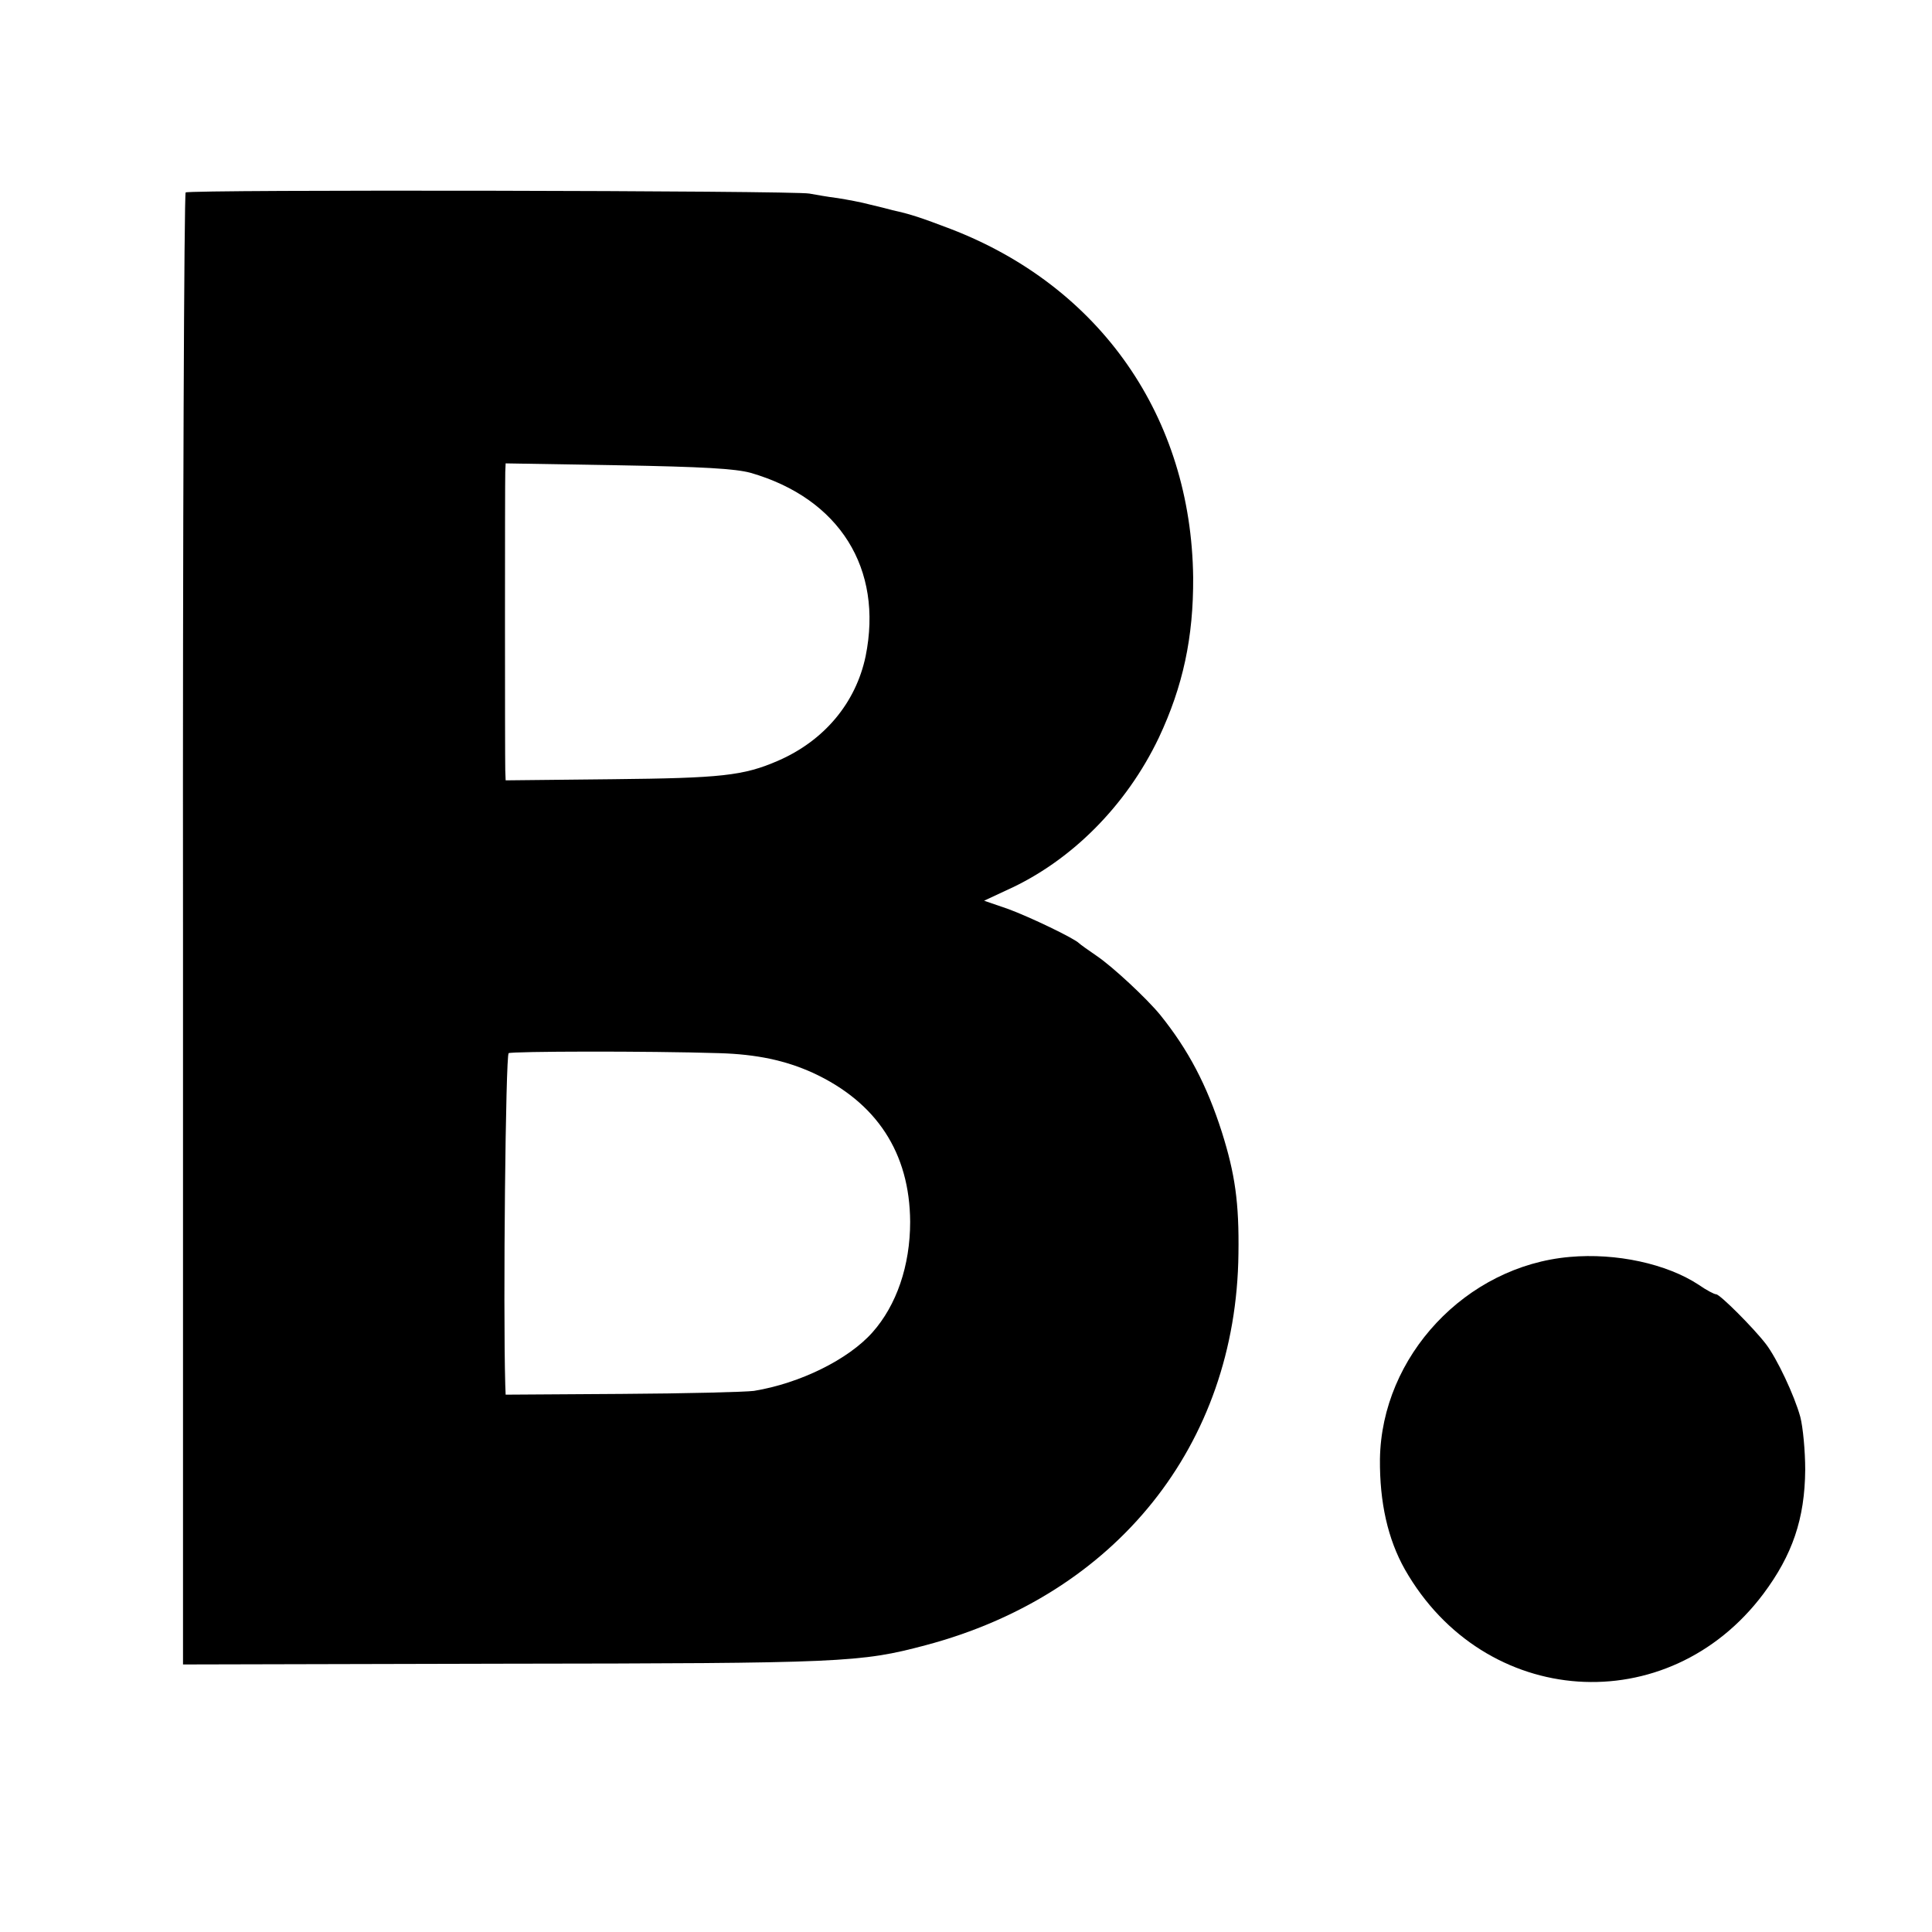
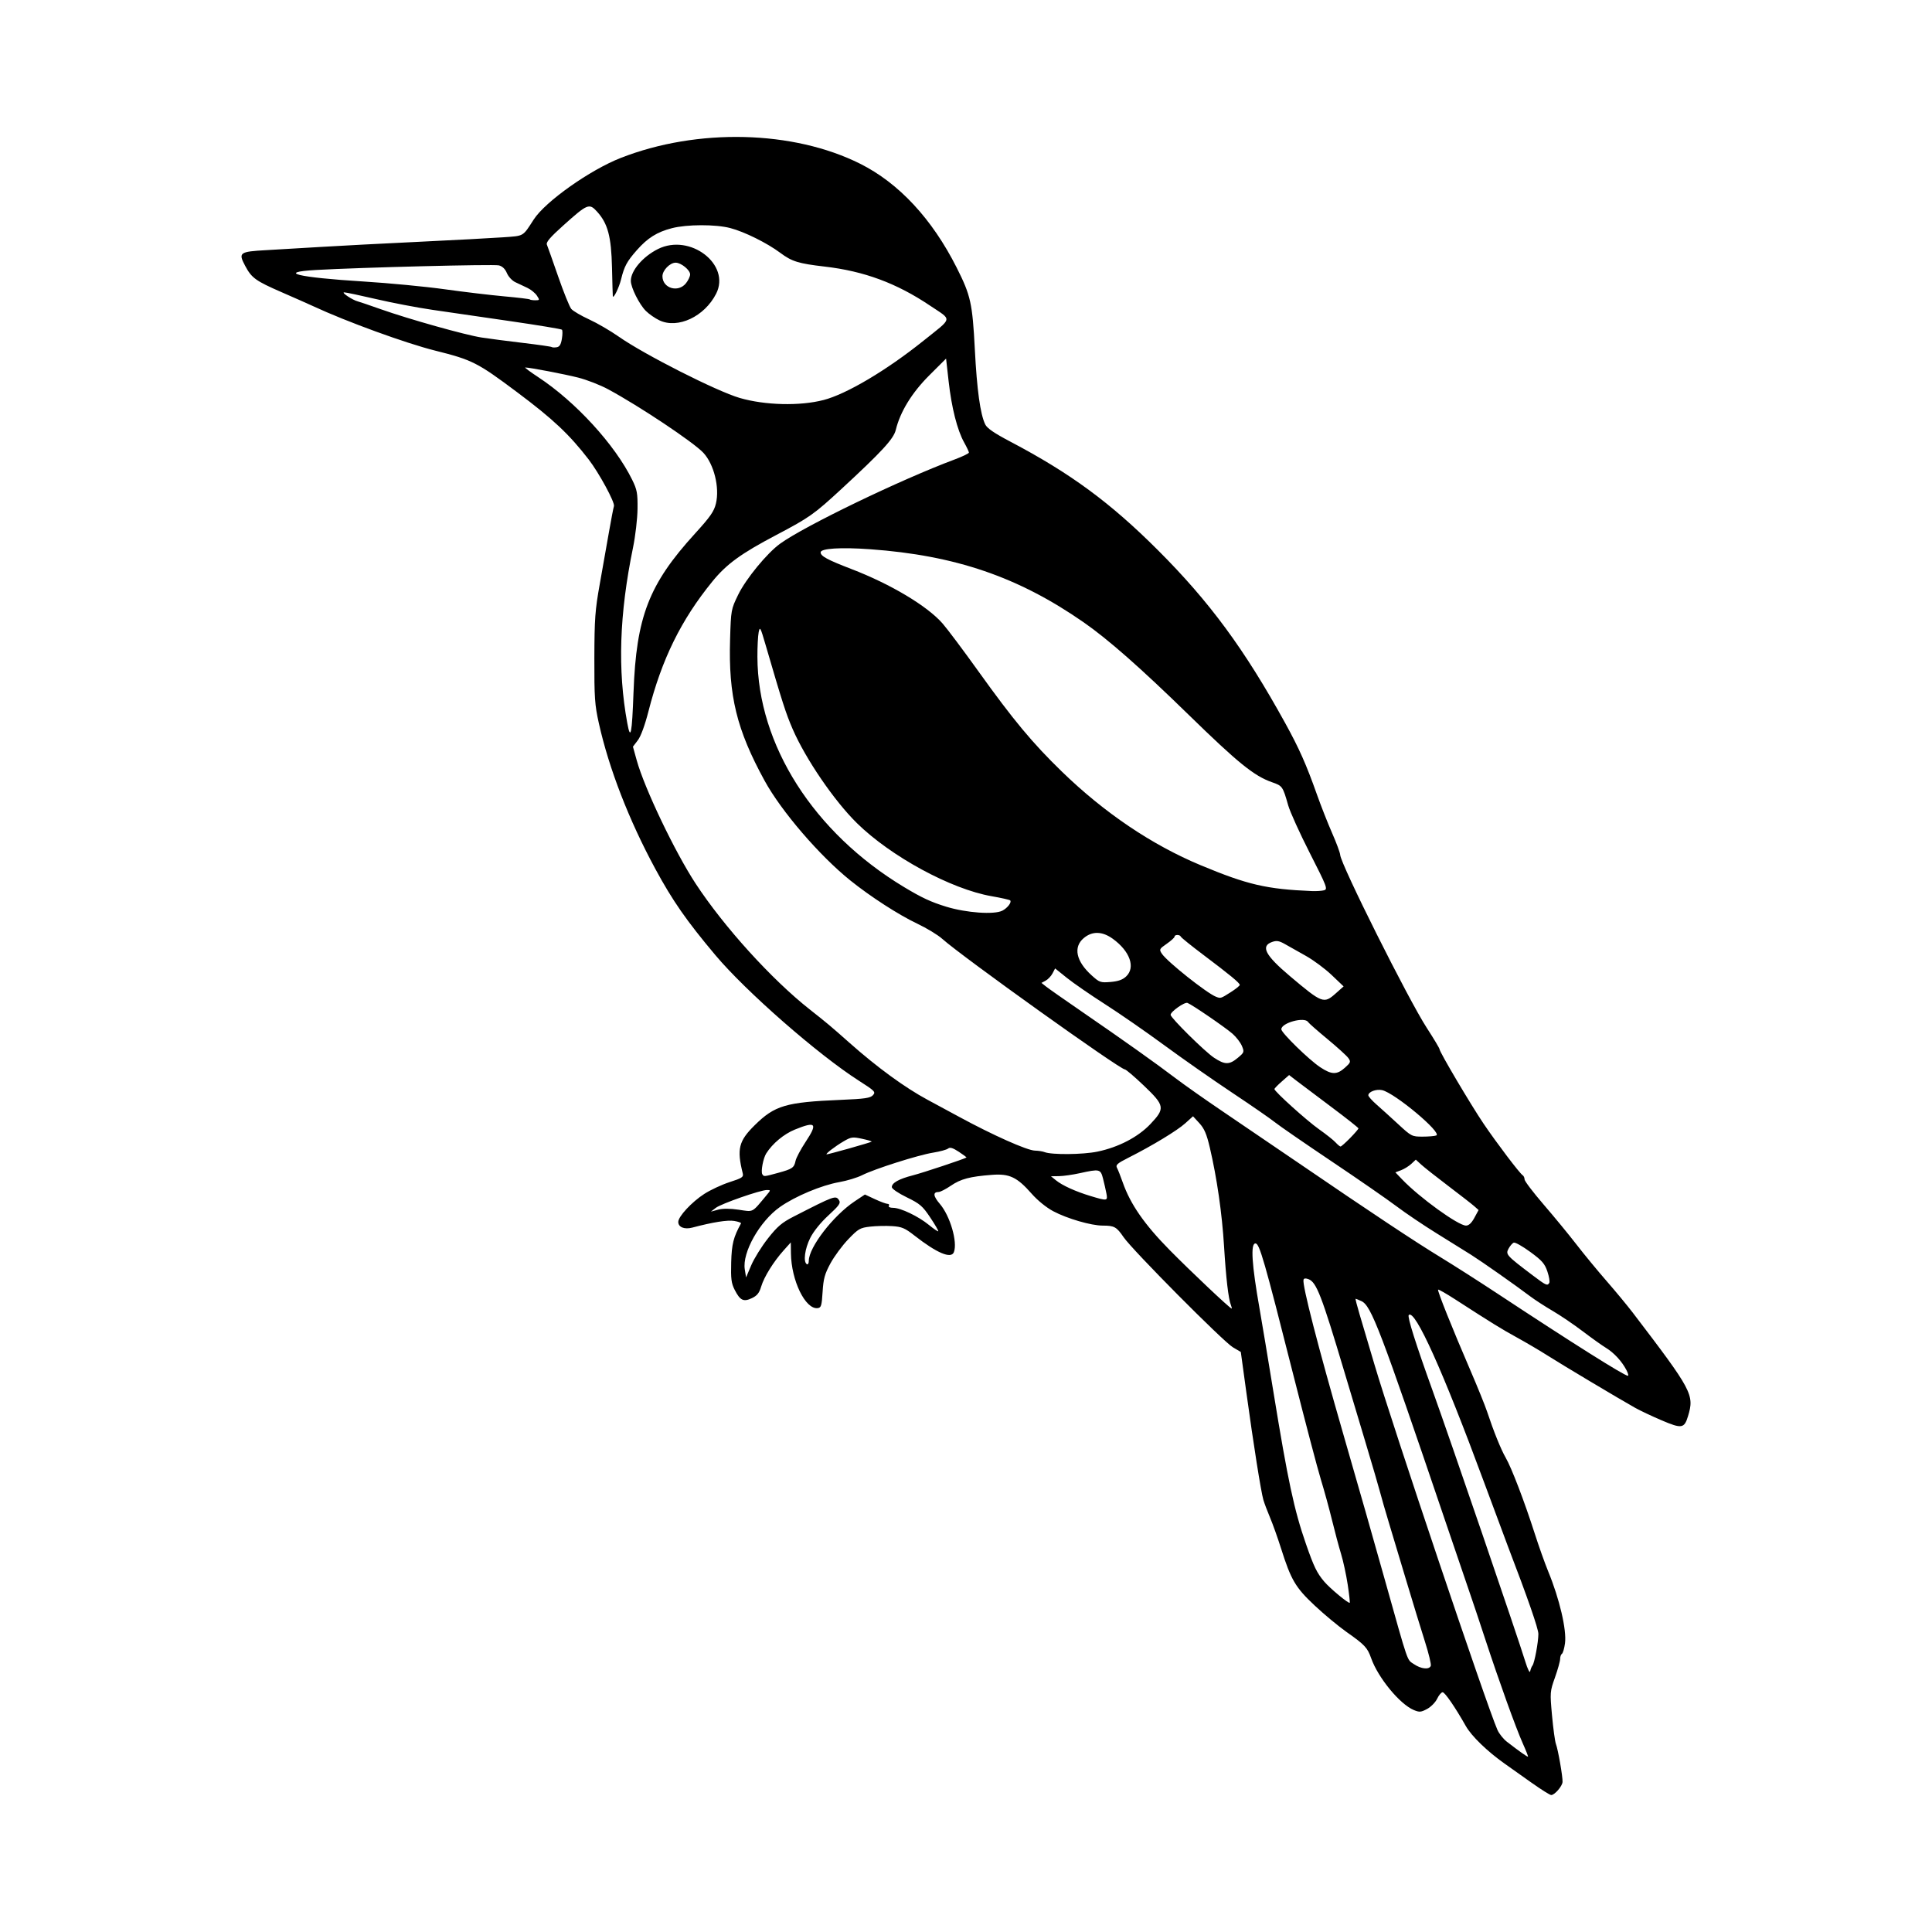
- <svg xmlns="http://www.w3.org/2000/svg" width="682.667" height="682.667" preserveAspectRatio="xMidYMid meet" version="1.0" viewBox="0 0 512 512">
-   <g fill="#000" stroke="none">
-     <path d="M492 4610 c-4 -3 -8 -882 -7 -1953 l0 -1948 850 2 c898 1 945 3 1118 49 505 134 823 531 829 1037 2 136 -9 212 -44 323 -40 125 -89 218 -163 310 -35 43 -126 128 -169 157 -22 15 -43 30 -46 33 -12 13 -131 70 -188 91 l-64 22 60 28 c171 77 317 224 403 404 64 136 92 266 91 425 -5 424 -245 770 -642 923 -79 30 -105 39 -155 50 -11 3 -38 10 -60 15 -22 6 -60 13 -85 17 -25 3 -58 9 -75 12 -36 8 -1643 11 -1653 3z m1497 -743 c236 -68 352 -254 305 -486 -26 -124 -110 -224 -232 -277 -92 -40 -151 -46 -439 -49 l-283 -3 -1 27 c-1 36 -1 760 0 790 l1 23 298 -5 c226 -4 310 -9 351 -20z m-82 -1538 c98 -3 174 -19 247 -52 169 -78 257 -212 258 -395 0 -116 -36 -221 -100 -293 -64 -72 -192 -135 -314 -155 -23 -3 -181 -7 -350 -8 l-308 -2 -1 26 c-6 210 1 874 9 879 9 5 366 6 559 0z" transform="translate(0,512) scale(0.1,-0.1)" />
-     <path d="M4160 1789 c-275 -24 -499 -263 -503 -536 -1 -115 21 -212 66 -292 210 -369 697 -402 950 -65 77 103 110 199 111 329 0 50 -6 113 -13 140 -16 58 -62 155 -91 193 -33 43 -122 132 -132 132 -5 0 -26 11 -46 25 -85 56 -219 85 -342 74z" transform="translate(0,512) scale(0.1,-0.1)" />
-   </g>
+ <svg xmlns="http://www.w3.org/2000/svg" viewBox="0 0 200 200">
+   <path fill="#000000" transform="matrix(0.9107065,0,0,0.9107065,-9.957304,-0.3910534)" d="m 185.105,203.129 c -1.039,-0.739 -2.456,-1.744 -3.147,-2.232 -1.959,-1.383 -3.76,-3.127 -4.402,-4.263 -1.214,-2.147 -2.381,-3.847 -2.641,-3.847 -0.148,0 -0.427,0.331 -0.62,0.736 -0.193,0.405 -0.706,0.928 -1.14,1.161 -0.695,0.374 -0.875,0.389 -1.509,0.127 -1.59,-0.658 -4.07,-3.672 -4.856,-5.901 -0.421,-1.193 -0.724,-1.516 -2.783,-2.965 -0.931,-0.656 -2.572,-2.018 -3.647,-3.028 -2.175,-2.042 -2.676,-2.895 -3.813,-6.488 -0.381,-1.202 -0.942,-2.775 -1.248,-3.497 -0.306,-0.721 -0.648,-1.632 -0.762,-2.023 -0.271,-0.938 -1.123,-6.317 -1.92,-12.128 l -0.641,-4.674 -0.899,-0.531 c -1.093,-0.645 -11.429,-11.057 -12.423,-12.514 -0.804,-1.179 -1.058,-1.319 -2.378,-1.319 -1.31,0 -4.048,-0.796 -5.621,-1.635 -0.783,-0.417 -1.779,-1.224 -2.445,-1.981 -1.669,-1.896 -2.524,-2.304 -4.514,-2.154 -2.509,0.19 -3.55,0.465 -4.68,1.236 -0.574,0.392 -1.2,0.713 -1.391,0.713 -0.671,0 -0.622,0.464 0.143,1.357 1.167,1.364 2.032,4.337 1.594,5.48 -0.305,0.796 -1.92,0.118 -4.471,-1.877 -1.104,-0.863 -1.445,-1.008 -2.548,-1.08 -0.7,-0.046 -1.83,-0.019 -2.509,0.059 -1.138,0.131 -1.334,0.244 -2.477,1.434 -0.682,0.711 -1.592,1.942 -2.023,2.736 -0.654,1.206 -0.801,1.739 -0.895,3.241 -0.099,1.587 -0.165,1.804 -0.562,1.852 -1.392,0.168 -3.001,-3.134 -3.038,-6.235 l -0.015,-1.236 -0.806,0.899 c -1.159,1.293 -2.231,3.017 -2.561,4.119 -0.22,0.734 -0.464,1.038 -1.061,1.321 -0.951,0.451 -1.336,0.263 -1.958,-0.96 -0.375,-0.738 -0.44,-1.25 -0.39,-3.106 0.056,-2.082 0.255,-2.872 1.117,-4.433 0.042,-0.076 -0.307,-0.201 -0.775,-0.279 -0.763,-0.127 -2.412,0.135 -4.763,0.756 -0.894,0.236 -1.595,-0.047 -1.595,-0.644 0,-0.616 1.525,-2.259 2.953,-3.182 0.705,-0.456 2.006,-1.061 2.889,-1.346 1.415,-0.455 1.593,-0.573 1.489,-0.989 -0.691,-2.773 -0.465,-3.681 1.36,-5.479 2.283,-2.249 3.53,-2.616 9.781,-2.879 2.746,-0.115 3.361,-0.205 3.658,-0.533 0.333,-0.368 0.227,-0.477 -1.615,-1.655 -4.639,-2.966 -12.825,-10.133 -16.3,-14.269 -3.287,-3.912 -4.861,-6.175 -6.834,-9.82 -2.985,-5.516 -5.26,-11.383 -6.405,-16.519 -0.469,-2.104 -0.525,-2.908 -0.514,-7.417 0.011,-4.466 0.083,-5.451 0.616,-8.428 0.332,-1.854 0.803,-4.518 1.047,-5.92 0.244,-1.402 0.498,-2.721 0.564,-2.931 0.13,-0.409 -1.699,-3.782 -2.878,-5.308 -2.209,-2.859 -4.042,-4.582 -8.126,-7.638 -4.523,-3.384 -5.085,-3.669 -9.327,-4.731 -3.329,-0.833 -10.084,-3.293 -13.822,-5.033 -0.494,-0.23 -2.113,-0.947 -3.596,-1.593 -2.989,-1.302 -3.436,-1.625 -4.175,-3.016 -0.795,-1.498 -0.646,-1.608 2.412,-1.777 1.464,-0.081 4.28,-0.247 6.258,-0.369 1.978,-0.122 6.934,-0.381 11.013,-0.576 4.079,-0.195 8.416,-0.427 9.637,-0.514 2.422,-0.173 2.208,-0.049 3.488,-2.027 1.32,-2.042 6.392,-5.629 9.897,-6.999 8.72,-3.409 19.614,-3.141 27.214,0.669 4.396,2.204 8.167,6.263 10.962,11.803 1.598,3.166 1.793,4.048 2.067,9.327 0.237,4.583 0.615,7.315 1.175,8.488 0.212,0.444 1.011,0.993 2.876,1.974 6.817,3.588 11.355,6.927 16.763,12.332 5.875,5.873 9.828,11.243 14.462,19.65 1.585,2.875 2.399,4.707 3.61,8.126 0.46,1.298 1.237,3.27 1.726,4.383 0.49,1.113 0.901,2.225 0.915,2.472 0.058,1.067 7.755,16.449 9.835,19.654 0.802,1.236 1.458,2.332 1.458,2.437 0,0.309 3.536,6.286 5.005,8.461 1.48,2.191 4.107,5.657 4.446,5.866 0.117,0.072 0.213,0.285 0.213,0.472 0,0.188 0.974,1.471 2.165,2.852 1.191,1.381 2.869,3.422 3.728,4.534 0.86,1.113 2.401,2.984 3.425,4.158 1.024,1.174 2.364,2.793 2.977,3.596 6.78,8.881 7.022,9.335 6.285,11.775 -0.422,1.398 -0.713,1.444 -2.984,0.477 -1.1,-0.469 -2.455,-1.108 -3.011,-1.42 -1.892,-1.062 -8.197,-4.825 -9.889,-5.901 -0.927,-0.59 -2.517,-1.527 -3.533,-2.084 -1.756,-0.962 -2.872,-1.651 -7.074,-4.366 -1.005,-0.649 -1.868,-1.14 -1.917,-1.091 -0.107,0.107 1.581,4.328 3.65,9.127 0.826,1.916 1.686,4.04 1.912,4.72 0.751,2.264 1.586,4.332 2.126,5.262 0.656,1.13 2.122,4.958 3.281,8.569 0.477,1.488 1.176,3.452 1.552,4.364 1.282,3.109 2.108,6.648 1.904,8.157 -0.079,0.587 -0.236,1.124 -0.348,1.193 -0.112,0.069 -0.204,0.332 -0.204,0.583 0,0.251 -0.263,1.197 -0.584,2.101 -0.572,1.61 -0.579,1.699 -0.337,4.348 0.136,1.487 0.335,2.938 0.443,3.224 0.246,0.651 0.784,3.746 0.751,4.313 -0.029,0.484 -0.897,1.488 -1.288,1.488 -0.144,0 -1.113,-0.605 -2.152,-1.345 z m -1.073,-4.52 c -0.774,-1.721 -2.704,-7.079 -4.283,-11.891 -0.628,-1.916 -1.355,-4.091 -1.614,-4.832 -0.259,-0.742 -1.569,-4.585 -2.91,-8.541 -7.411,-21.852 -8.426,-24.511 -9.547,-25.022 -0.317,-0.145 -0.611,-0.263 -0.653,-0.263 -0.041,0 0.159,0.784 0.444,1.742 0.286,0.958 1.043,3.512 1.682,5.675 2.088,7.068 12.75,38.75 13.992,41.58 0.19,0.433 0.672,1.04 1.07,1.349 1.391,1.079 2.35,1.755 2.408,1.7 0.032,-0.031 -0.233,-0.704 -0.59,-1.496 z m 1.097,-8.857 c 0.227,-0.283 0.671,-2.663 0.671,-3.594 0,-0.6 -1.22,-4.107 -3.48,-10.004 -0.308,-0.803 -1.528,-4.082 -2.712,-7.285 -4.662,-12.618 -7.837,-19.667 -8.542,-18.962 -0.183,0.183 0.79,3.267 2.714,8.604 1.954,5.42 9.634,27.868 10.529,30.773 0.274,0.891 0.513,1.371 0.559,1.124 0.044,-0.237 0.161,-0.533 0.26,-0.656 z m -11.559,0.032 c 0.064,-0.168 -0.234,-1.407 -0.663,-2.753 -0.429,-1.347 -1.355,-4.37 -2.058,-6.719 -0.703,-2.349 -1.615,-5.383 -2.026,-6.743 -0.411,-1.36 -0.864,-2.927 -1.006,-3.484 -0.142,-0.556 -0.911,-3.186 -1.709,-5.844 -0.798,-2.658 -1.859,-6.198 -2.357,-7.866 -2.607,-8.732 -3.178,-10.205 -4.088,-10.546 -0.328,-0.123 -0.518,-0.098 -0.56,0.073 -0.15,0.616 1.637,7.549 4.524,17.553 2.066,7.159 3.138,10.917 4.744,16.632 2.712,9.65 2.471,8.95 3.27,9.496 0.829,0.567 1.752,0.662 1.929,0.201 z m -9.447,-9.256 c -0.169,-1.107 -0.508,-2.671 -0.754,-3.474 -0.246,-0.803 -0.706,-2.523 -1.022,-3.821 -0.316,-1.298 -0.885,-3.371 -1.265,-4.607 -0.38,-1.236 -1.791,-6.597 -3.136,-11.912 -3.307,-13.067 -3.848,-14.946 -4.306,-14.946 -0.573,0 -0.422,2.382 0.476,7.47 0.246,1.392 0.949,5.616 1.563,9.386 1.658,10.172 2.357,13.442 3.7,17.301 0.907,2.605 1.236,3.284 2.074,4.28 0.645,0.766 2.777,2.536 2.904,2.41 0.04,-0.04 -0.065,-0.979 -0.233,-2.087 z m 31.693,-24.35 c -0.518,-1.001 -1.412,-1.975 -2.327,-2.534 -0.458,-0.28 -1.655,-1.134 -2.659,-1.896 -1.004,-0.763 -2.538,-1.803 -3.41,-2.312 -0.871,-0.509 -2.022,-1.255 -2.557,-1.659 -1.712,-1.291 -5.428,-3.902 -6.704,-4.711 -0.68,-0.431 -2.444,-1.529 -3.92,-2.441 -1.476,-0.912 -3.536,-2.301 -4.578,-3.087 -1.042,-0.786 -4.366,-3.087 -7.387,-5.113 -3.021,-2.027 -5.917,-4.024 -6.435,-4.439 -0.518,-0.415 -2.712,-1.931 -4.875,-3.37 -2.163,-1.439 -5.622,-3.857 -7.687,-5.375 -2.064,-1.517 -5.094,-3.616 -6.733,-4.663 -1.639,-1.047 -3.586,-2.391 -4.328,-2.985 l -1.348,-1.082 -0.295,0.564 c -0.162,0.31 -0.512,0.68 -0.777,0.822 l -0.482,0.258 0.542,0.428 c 0.298,0.236 2.11,1.506 4.026,2.822 4.759,3.27 8.453,5.894 10.64,7.557 1.008,0.767 3.452,2.488 5.43,3.825 1.978,1.337 5.872,3.985 8.653,5.884 8.194,5.597 13.195,8.916 16.07,10.666 1.483,0.903 4.416,2.777 6.518,4.164 8.376,5.529 14.345,9.29 14.783,9.315 0.096,0.005 0.024,-0.281 -0.16,-0.637 z m -44.961,-7.388 c -0.288,-0.723 -0.561,-3.058 -0.783,-6.686 -0.228,-3.734 -0.811,-7.778 -1.615,-11.213 -0.365,-1.557 -0.628,-2.173 -1.19,-2.787 l -0.723,-0.788 -0.888,0.802 c -0.913,0.825 -3.753,2.545 -6.441,3.902 -1.283,0.647 -1.489,0.83 -1.313,1.158 0.115,0.215 0.412,0.968 0.66,1.673 0.866,2.465 2.46,4.762 5.316,7.66 2.4,2.436 6.84,6.629 7.054,6.661 0.044,0.006 0.01,-0.165 -0.076,-0.381 z m 36.185,-2.534 c 0.078,-0.126 -0.018,-0.708 -0.214,-1.292 -0.3,-0.895 -0.606,-1.246 -1.947,-2.228 -0.875,-0.641 -1.719,-1.116 -1.876,-1.056 -0.157,0.06 -0.425,0.369 -0.595,0.687 -0.349,0.652 -0.247,0.764 2.718,3.009 1.555,1.177 1.691,1.239 1.914,0.88 z m -88.82,-5.05 c 1.079,-1.371 1.586,-1.802 2.92,-2.485 4.686,-2.4 4.795,-2.439 5.171,-1.856 0.205,0.318 0.006,0.6 -1.206,1.714 -0.887,0.815 -1.692,1.812 -2.07,2.564 -0.619,1.232 -0.815,2.723 -0.393,2.983 0.125,0.077 0.226,-0.092 0.227,-0.38 0.006,-1.541 2.776,-5.133 5.21,-6.757 l 1.169,-0.78 1.136,0.529 c 0.625,0.291 1.268,0.53 1.43,0.531 0.162,9e-4 0.232,0.103 0.155,0.227 -0.08,0.129 0.129,0.226 0.492,0.227 0.855,0.004 2.87,0.968 4.062,1.945 0.537,0.44 1.014,0.763 1.059,0.718 0.045,-0.045 -0.361,-0.747 -0.904,-1.559 -0.878,-1.314 -1.171,-1.567 -2.679,-2.302 -0.972,-0.474 -1.693,-0.968 -1.693,-1.158 0,-0.478 0.811,-0.932 2.384,-1.335 1.152,-0.295 5.925,-1.884 6.099,-2.03 0.03,-0.025 -0.362,-0.319 -0.87,-0.652 -0.678,-0.444 -1.002,-0.542 -1.212,-0.367 -0.158,0.131 -0.926,0.341 -1.707,0.467 -1.702,0.274 -6.649,1.845 -8.065,2.56 -0.556,0.281 -1.719,0.635 -2.585,0.787 -2.029,0.355 -5.027,1.61 -6.76,2.83 -2.297,1.617 -4.304,5.174 -3.998,7.087 l 0.147,0.921 0.588,-1.385 c 0.323,-0.762 1.175,-2.131 1.893,-3.043 z m 80.305,-2.349 0.479,-0.883 -0.479,-0.426 c -0.264,-0.234 -1.592,-1.269 -2.951,-2.299 -1.36,-1.03 -2.75,-2.127 -3.089,-2.438 l -0.617,-0.565 -0.507,0.475 c -0.279,0.261 -0.802,0.587 -1.161,0.723 l -0.654,0.248 0.767,0.801 c 1.98,2.07 6.384,5.252 7.263,5.249 0.316,-9.1e-4 0.629,-0.293 0.95,-0.885 z m -83.61,-0.916 c 1.714,0.251 1.444,0.393 3.157,-1.658 0.481,-0.576 0.482,-0.585 0.034,-0.585 -0.736,0 -5.193,1.556 -5.805,2.026 l -0.562,0.432 0.815,-0.221 c 0.537,-0.146 1.342,-0.144 2.36,0.005 z m 41.785,-1.849 c -0.076,-0.402 -0.249,-1.16 -0.384,-1.686 -0.282,-1.098 -0.377,-1.12 -2.659,-0.618 -0.803,0.177 -1.865,0.327 -2.36,0.334 l -0.899,0.013 0.562,0.457 c 0.724,0.589 2.232,1.275 3.933,1.788 1.915,0.578 1.97,0.569 1.807,-0.289 z m -37.333,-2.339 c 1.638,-0.447 1.834,-0.582 1.998,-1.375 0.07,-0.337 0.586,-1.308 1.147,-2.158 1.393,-2.11 1.169,-2.365 -1.225,-1.393 -1.252,0.509 -2.545,1.586 -3.257,2.713 -0.347,0.55 -0.631,2.061 -0.444,2.364 0.177,0.286 0.18,0.286 1.781,-0.151 z m 8.118,-2.788 c 1.348,-0.378 2.485,-0.722 2.527,-0.765 0.042,-0.042 -0.449,-0.19 -1.092,-0.327 -1.078,-0.231 -1.242,-0.208 -2.103,0.297 -0.982,0.576 -2.132,1.463 -1.911,1.476 0.071,0.004 1.232,-0.302 2.58,-0.68 z m 28.195,0.369 c 2.399,-0.497 4.622,-1.656 6.029,-3.144 1.683,-1.78 1.63,-2.083 -0.761,-4.365 -1.058,-1.01 -2.028,-1.836 -2.154,-1.836 -0.573,0 -18.485,-12.808 -20.757,-14.843 -0.494,-0.443 -1.773,-1.219 -2.842,-1.725 -2.115,-1.001 -5.305,-3.062 -7.609,-4.914 -3.506,-2.82 -7.839,-7.861 -9.739,-11.332 -3.182,-5.812 -4.12,-9.657 -3.925,-16.079 0.101,-3.337 0.114,-3.405 0.917,-5.058 0.877,-1.805 3.275,-4.726 4.768,-5.807 2.786,-2.017 13.683,-7.276 19.835,-9.572 0.896,-0.334 1.629,-0.688 1.629,-0.785 0,-0.097 -0.247,-0.619 -0.548,-1.16 -0.778,-1.396 -1.423,-3.94 -1.759,-6.94 l -0.29,-2.585 -1.913,1.91 c -1.98,1.977 -3.304,4.137 -3.807,6.209 -0.245,1.009 -1.578,2.457 -6.171,6.701 -3.107,2.871 -3.652,3.256 -7.387,5.221 -4.04,2.125 -5.672,3.311 -7.293,5.303 -3.548,4.358 -5.74,8.812 -7.26,14.755 -0.406,1.587 -0.867,2.841 -1.21,3.29 l -0.554,0.726 0.428,1.542 c 0.886,3.196 4.336,10.417 6.695,14.016 3.234,4.933 8.659,10.914 12.994,14.326 1.918,1.509 2.39,1.906 4.507,3.784 3.128,2.776 6.294,5.087 8.85,6.461 1.051,0.565 2.669,1.438 3.596,1.942 3.858,2.095 7.738,3.825 8.622,3.844 0.388,0.009 0.879,0.085 1.091,0.169 0.81,0.322 4.361,0.29 6.02,-0.054 z m 28.722,-1.544 c 0.52,-0.53 0.946,-1.024 0.946,-1.097 0,-0.073 -1.391,-1.173 -3.09,-2.442 -1.7,-1.27 -3.473,-2.604 -3.941,-2.965 l -0.85,-0.656 -0.835,0.733 c -0.459,0.403 -0.835,0.79 -0.835,0.86 0,0.272 3.678,3.589 5.065,4.567 0.808,0.57 1.658,1.245 1.889,1.5 0.231,0.255 0.484,0.464 0.563,0.464 0.079,0 0.569,-0.434 1.089,-0.964 z m 9.79,-0.291 c 0.725,-0.278 -4.721,-4.838 -6.155,-5.153 -0.671,-0.147 -1.566,0.189 -1.566,0.588 0,0.128 0.425,0.605 0.945,1.06 0.52,0.455 1.628,1.459 2.463,2.231 1.477,1.366 1.552,1.405 2.745,1.405 0.675,0 1.38,-0.059 1.567,-0.131 z m -10.384,-7.701 c 0.654,-0.584 0.688,-0.679 0.394,-1.097 -0.176,-0.252 -1.247,-1.224 -2.378,-2.161 -1.132,-0.937 -2.123,-1.808 -2.202,-1.937 -0.389,-0.629 -3.04,0.089 -3.04,0.823 0,0.401 3.14,3.467 4.415,4.311 1.308,0.866 1.896,0.879 2.811,0.061 z m -12.176,-1.123 c 0.734,-0.613 0.753,-0.666 0.47,-1.35 -0.162,-0.391 -0.639,-1.013 -1.059,-1.382 -0.823,-0.723 -4.601,-3.311 -5.129,-3.513 -0.33,-0.127 -1.918,0.994 -1.918,1.353 -2e-5,0.341 3.874,4.17 4.927,4.87 1.24,0.824 1.744,0.828 2.709,0.022 z m 11.149,-7.338 0.88,-0.784 -1.36,-1.295 c -0.748,-0.712 -2.063,-1.689 -2.922,-2.17 -0.859,-0.481 -1.932,-1.086 -2.384,-1.343 -0.661,-0.376 -0.948,-0.424 -1.459,-0.244 -1.335,0.469 -0.791,1.511 2.03,3.89 3.683,3.106 3.845,3.166 5.215,1.946 z m -11.975,-0.11 c 0.58,-0.368 1.054,-0.747 1.051,-0.843 -0.005,-0.224 -1.095,-1.124 -4.154,-3.428 -1.36,-1.024 -2.506,-1.95 -2.547,-2.057 -0.097,-0.253 -0.712,-0.254 -0.712,-6.4e-4 0,0.107 -0.4,0.471 -0.889,0.81 -0.844,0.585 -0.872,0.642 -0.557,1.123 0.593,0.905 5.122,4.505 6.165,4.902 0.528,0.2 0.528,0.201 1.642,-0.506 z m -11.866,-1.805 c 1.089,-1.023 0.437,-2.866 -1.51,-4.277 -1.196,-0.867 -2.341,-0.896 -3.306,-0.084 -1.218,1.025 -0.878,2.634 0.896,4.237 0.892,0.806 1.007,0.846 2.151,0.751 0.864,-0.072 1.369,-0.25 1.769,-0.626 z m -14.071,-7.475 c 0.59,-0.303 1.093,-0.967 0.889,-1.172 -0.071,-0.071 -1.027,-0.286 -2.125,-0.477 -4.594,-0.802 -11.427,-4.51 -15.283,-8.293 -2.586,-2.537 -5.849,-7.313 -7.321,-10.716 -0.768,-1.776 -1.155,-2.98 -3.089,-9.615 -0.571,-1.959 -0.631,-2.067 -0.769,-1.377 -0.082,0.412 -0.147,1.671 -0.143,2.799 0.034,9.997 6.4,19.987 16.676,26.171 2.018,1.214 3.046,1.693 4.781,2.225 2.288,0.702 5.461,0.927 6.383,0.453 z m 36.568,-2.321 c 0.442,-0.119 0.339,-0.389 -1.607,-4.211 -1.144,-2.246 -2.253,-4.691 -2.465,-5.433 -0.622,-2.178 -0.653,-2.222 -1.854,-2.641 -2.022,-0.707 -3.853,-2.189 -9.449,-7.647 -5.48,-5.346 -9.164,-8.591 -11.956,-10.531 -7.419,-5.156 -14.585,-7.606 -24.273,-8.302 -3.335,-0.239 -5.619,-0.095 -5.619,0.356 0,0.428 0.771,0.845 3.484,1.887 4.473,1.717 8.629,4.199 10.376,6.195 0.544,0.621 2.376,3.066 4.072,5.433 3.973,5.545 6.144,8.154 9.472,11.386 4.845,4.705 10.236,8.343 15.798,10.662 5.334,2.223 7.478,2.721 12.651,2.937 0.494,0.021 1.112,-0.02 1.371,-0.089 z M 82.946,79.119 c 0.313,-8.586 1.741,-12.277 6.972,-18.02 1.759,-1.932 2.179,-2.533 2.395,-3.435 0.436,-1.818 -0.218,-4.46 -1.427,-5.764 -1.106,-1.193 -7.276,-5.308 -10.841,-7.23 -0.885,-0.477 -2.409,-1.07 -3.386,-1.318 -1.578,-0.399 -5.497,-1.148 -6.019,-1.15 -0.109,-3.9e-4 0.549,0.489 1.461,1.089 4.249,2.791 8.735,7.688 10.69,11.67 0.559,1.139 0.63,1.522 0.61,3.311 -0.012,1.113 -0.241,3.085 -0.508,4.383 -1.562,7.594 -1.77,13.907 -0.657,19.969 0.377,2.052 0.535,1.27 0.709,-3.504 z M 104.539,45.903 c 2.631,-0.685 7.161,-3.372 11.362,-6.739 3.39,-2.717 3.307,-2.273 0.745,-3.996 -3.794,-2.55 -7.488,-3.918 -11.983,-4.438 -2.969,-0.344 -3.718,-0.575 -5.034,-1.559 -1.5,-1.121 -4.081,-2.4 -5.69,-2.819 -1.669,-0.435 -4.924,-0.427 -6.631,0.015 -1.692,0.438 -2.76,1.108 -3.983,2.495 -1.133,1.286 -1.431,1.837 -1.792,3.315 -0.229,0.938 -0.875,2.259 -0.941,1.925 -0.012,-0.058 -0.053,-1.522 -0.093,-3.253 -0.081,-3.548 -0.478,-5.026 -1.709,-6.376 -0.879,-0.964 -1.076,-0.883 -3.803,1.562 -1.511,1.355 -2.004,1.928 -1.89,2.199 0.085,0.202 0.662,1.833 1.284,3.626 0.621,1.792 1.292,3.451 1.49,3.685 0.198,0.235 1.111,0.771 2.029,1.192 0.918,0.421 2.435,1.304 3.371,1.962 2.876,2.02 11.141,6.209 13.745,6.965 2.879,0.837 6.839,0.935 9.522,0.236 z M 85.896,36.846 c -0.494,-0.234 -1.192,-0.717 -1.549,-1.075 -0.75,-0.75 -1.704,-2.658 -1.707,-3.415 -0.004,-1.154 1.358,-2.755 3.079,-3.617 3.647,-1.826 8.312,1.756 6.616,5.08 -1.325,2.597 -4.343,4.016 -6.439,3.026 z m 3.018,-4.228 c 0.256,-0.326 0.466,-0.773 0.466,-0.995 0,-0.501 -1.027,-1.335 -1.645,-1.335 -0.65,0 -1.501,0.872 -1.501,1.539 0,1.378 1.801,1.909 2.681,0.791 z m -14.111,6.323 c 0.083,-0.494 0.084,-0.961 0.003,-1.037 -0.081,-0.076 -2.726,-0.513 -5.879,-0.971 C 65.775,36.475 61.797,35.896 60.087,35.648 58.377,35.399 55.499,34.85 53.69,34.428 51.882,34.006 50.246,33.661 50.056,33.661 c -0.368,8.98e-4 0.951,0.878 1.548,1.028 0.195,0.049 1.366,0.448 2.602,0.885 3.198,1.132 9.609,2.933 11.462,3.22 0.865,0.134 2.989,0.411 4.72,0.615 1.731,0.205 3.193,0.415 3.25,0.467 0.057,0.052 0.308,0.065 0.559,0.029 0.339,-0.049 0.494,-0.295 0.606,-0.965 z M 71.962,34.031 c -0.191,-0.291 -0.673,-0.685 -1.073,-0.875 -0.399,-0.191 -1.02,-0.484 -1.379,-0.651 -0.361,-0.169 -0.789,-0.629 -0.957,-1.031 -0.2,-0.477 -0.514,-0.779 -0.915,-0.88 -0.585,-0.147 -15.748,0.236 -20.786,0.524 -4.511,0.258 -2.103,0.843 5.391,1.309 2.897,0.18 7.053,0.577 9.234,0.882 2.181,0.305 5.23,0.668 6.774,0.807 1.544,0.139 2.85,0.296 2.903,0.349 0.053,0.053 0.334,0.096 0.625,0.096 0.504,0 0.513,-0.025 0.183,-0.529 z" />
</svg>
